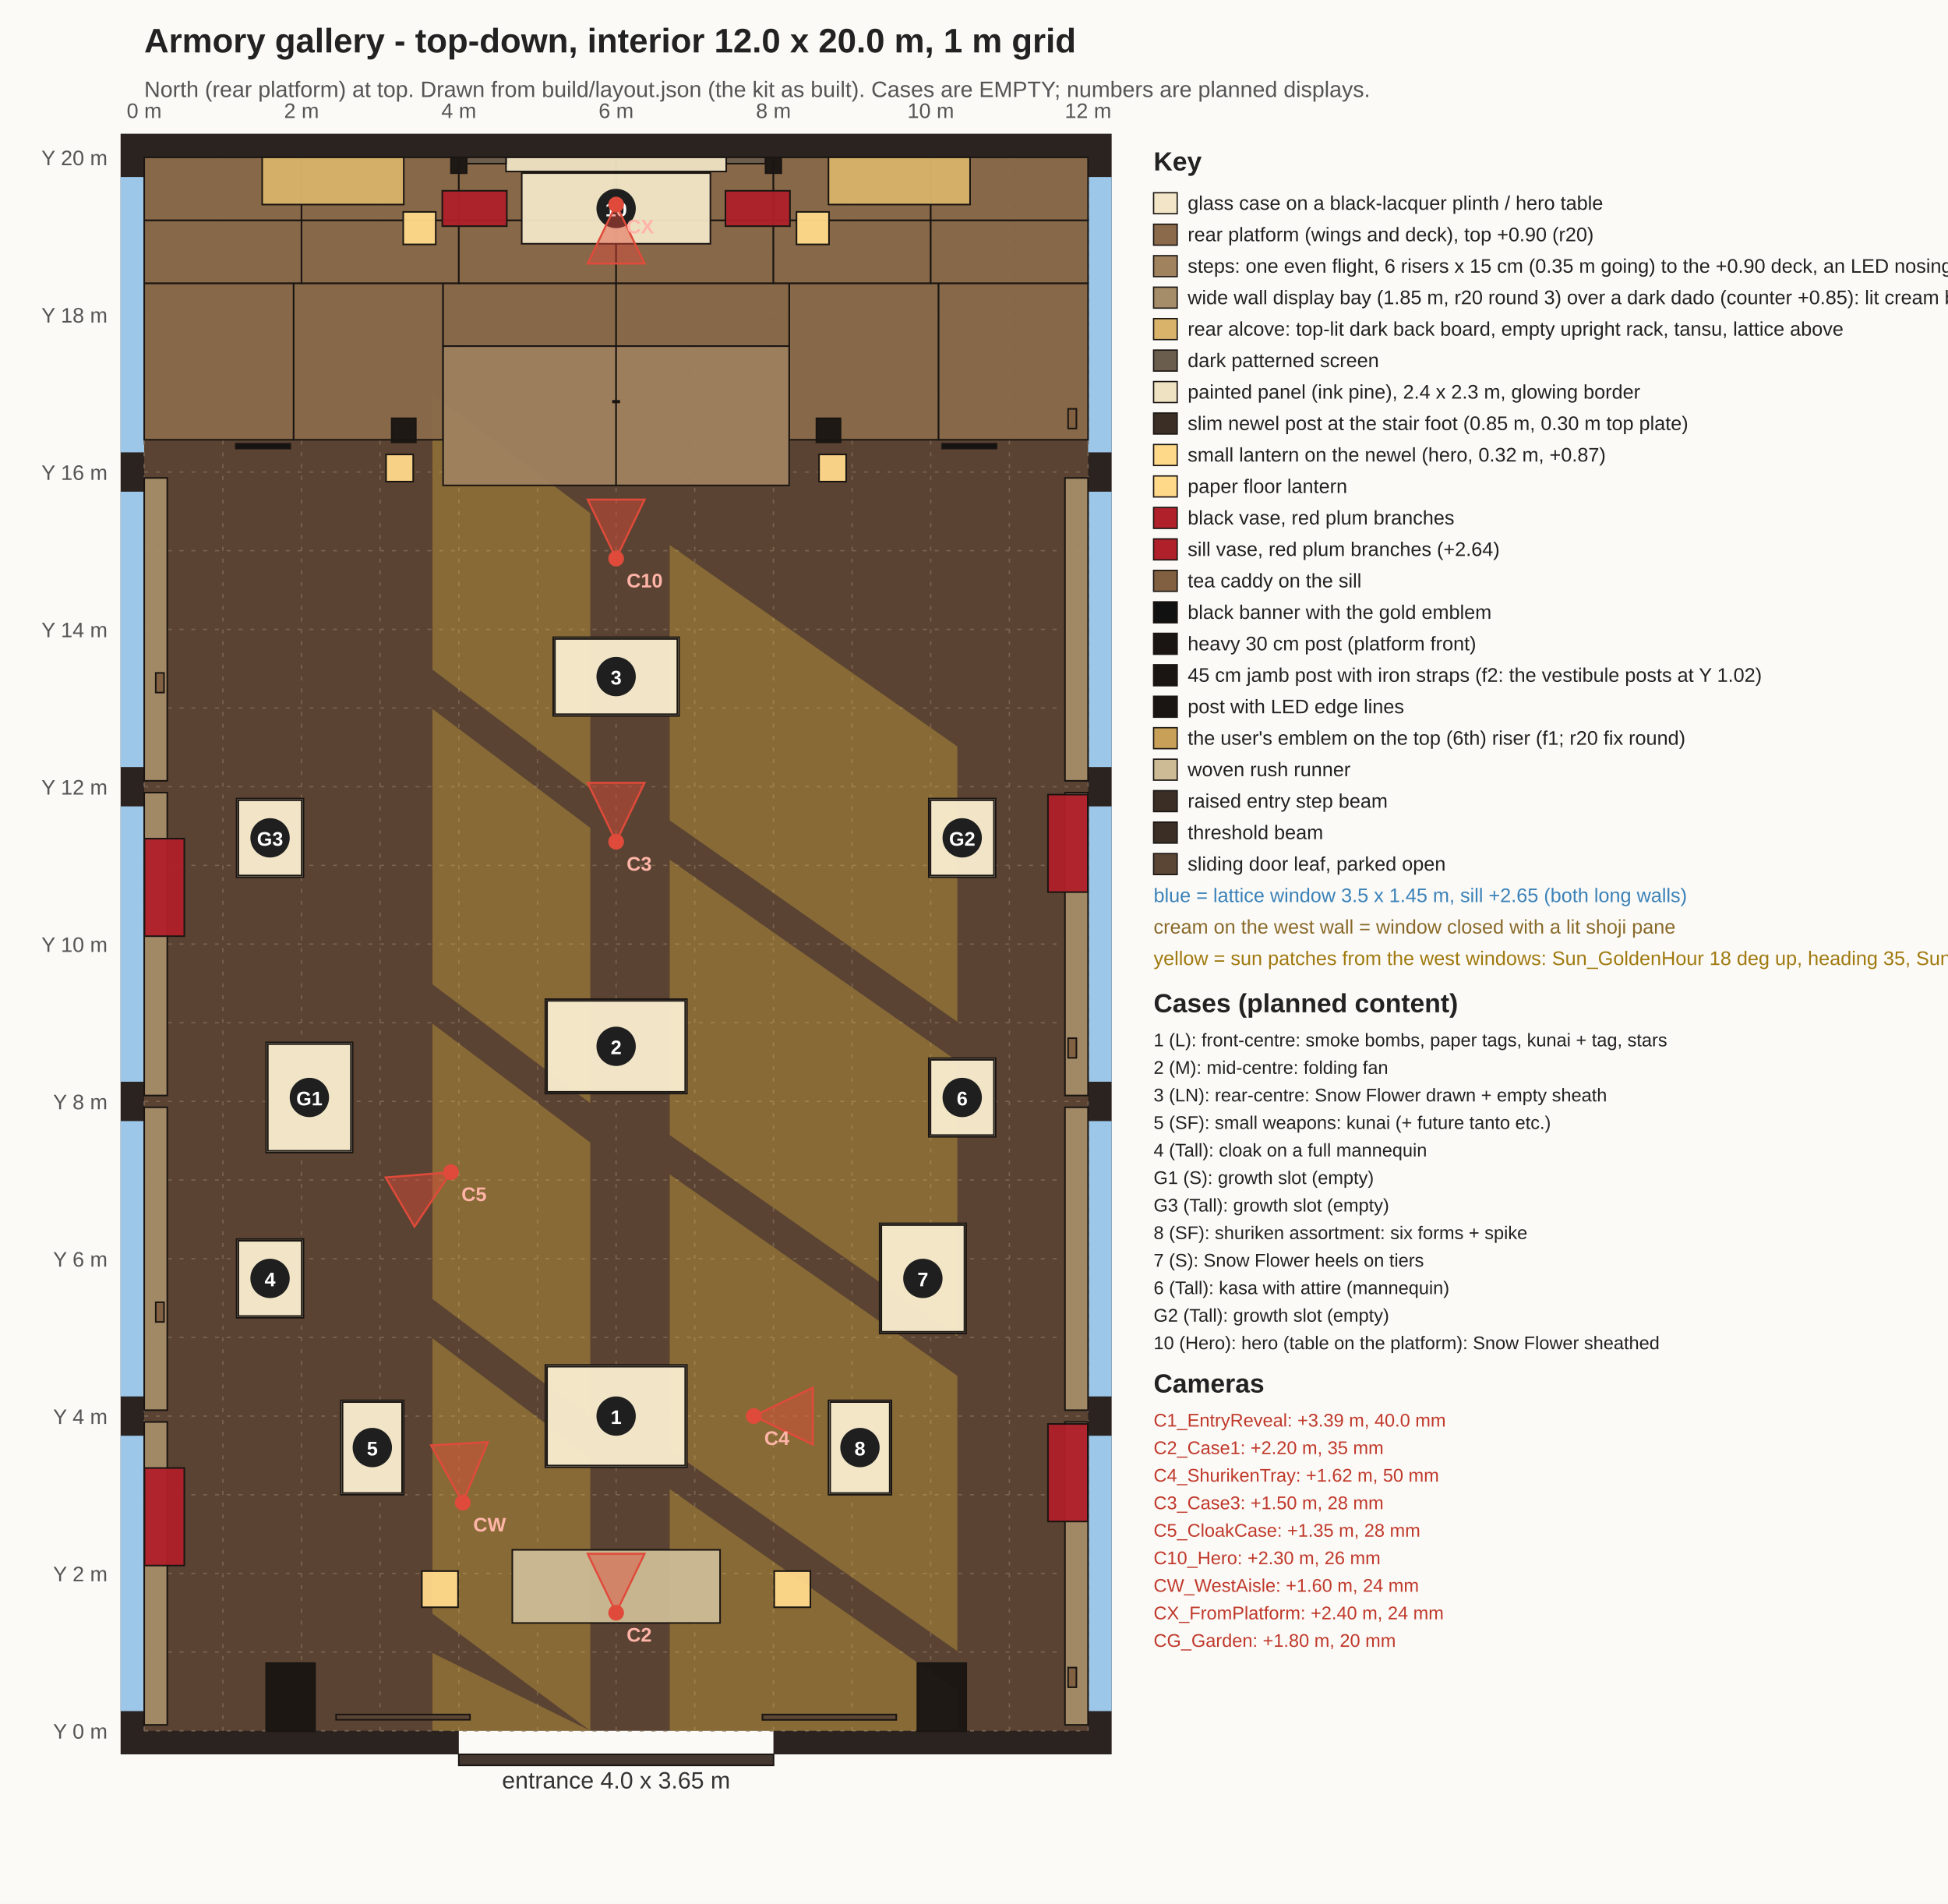
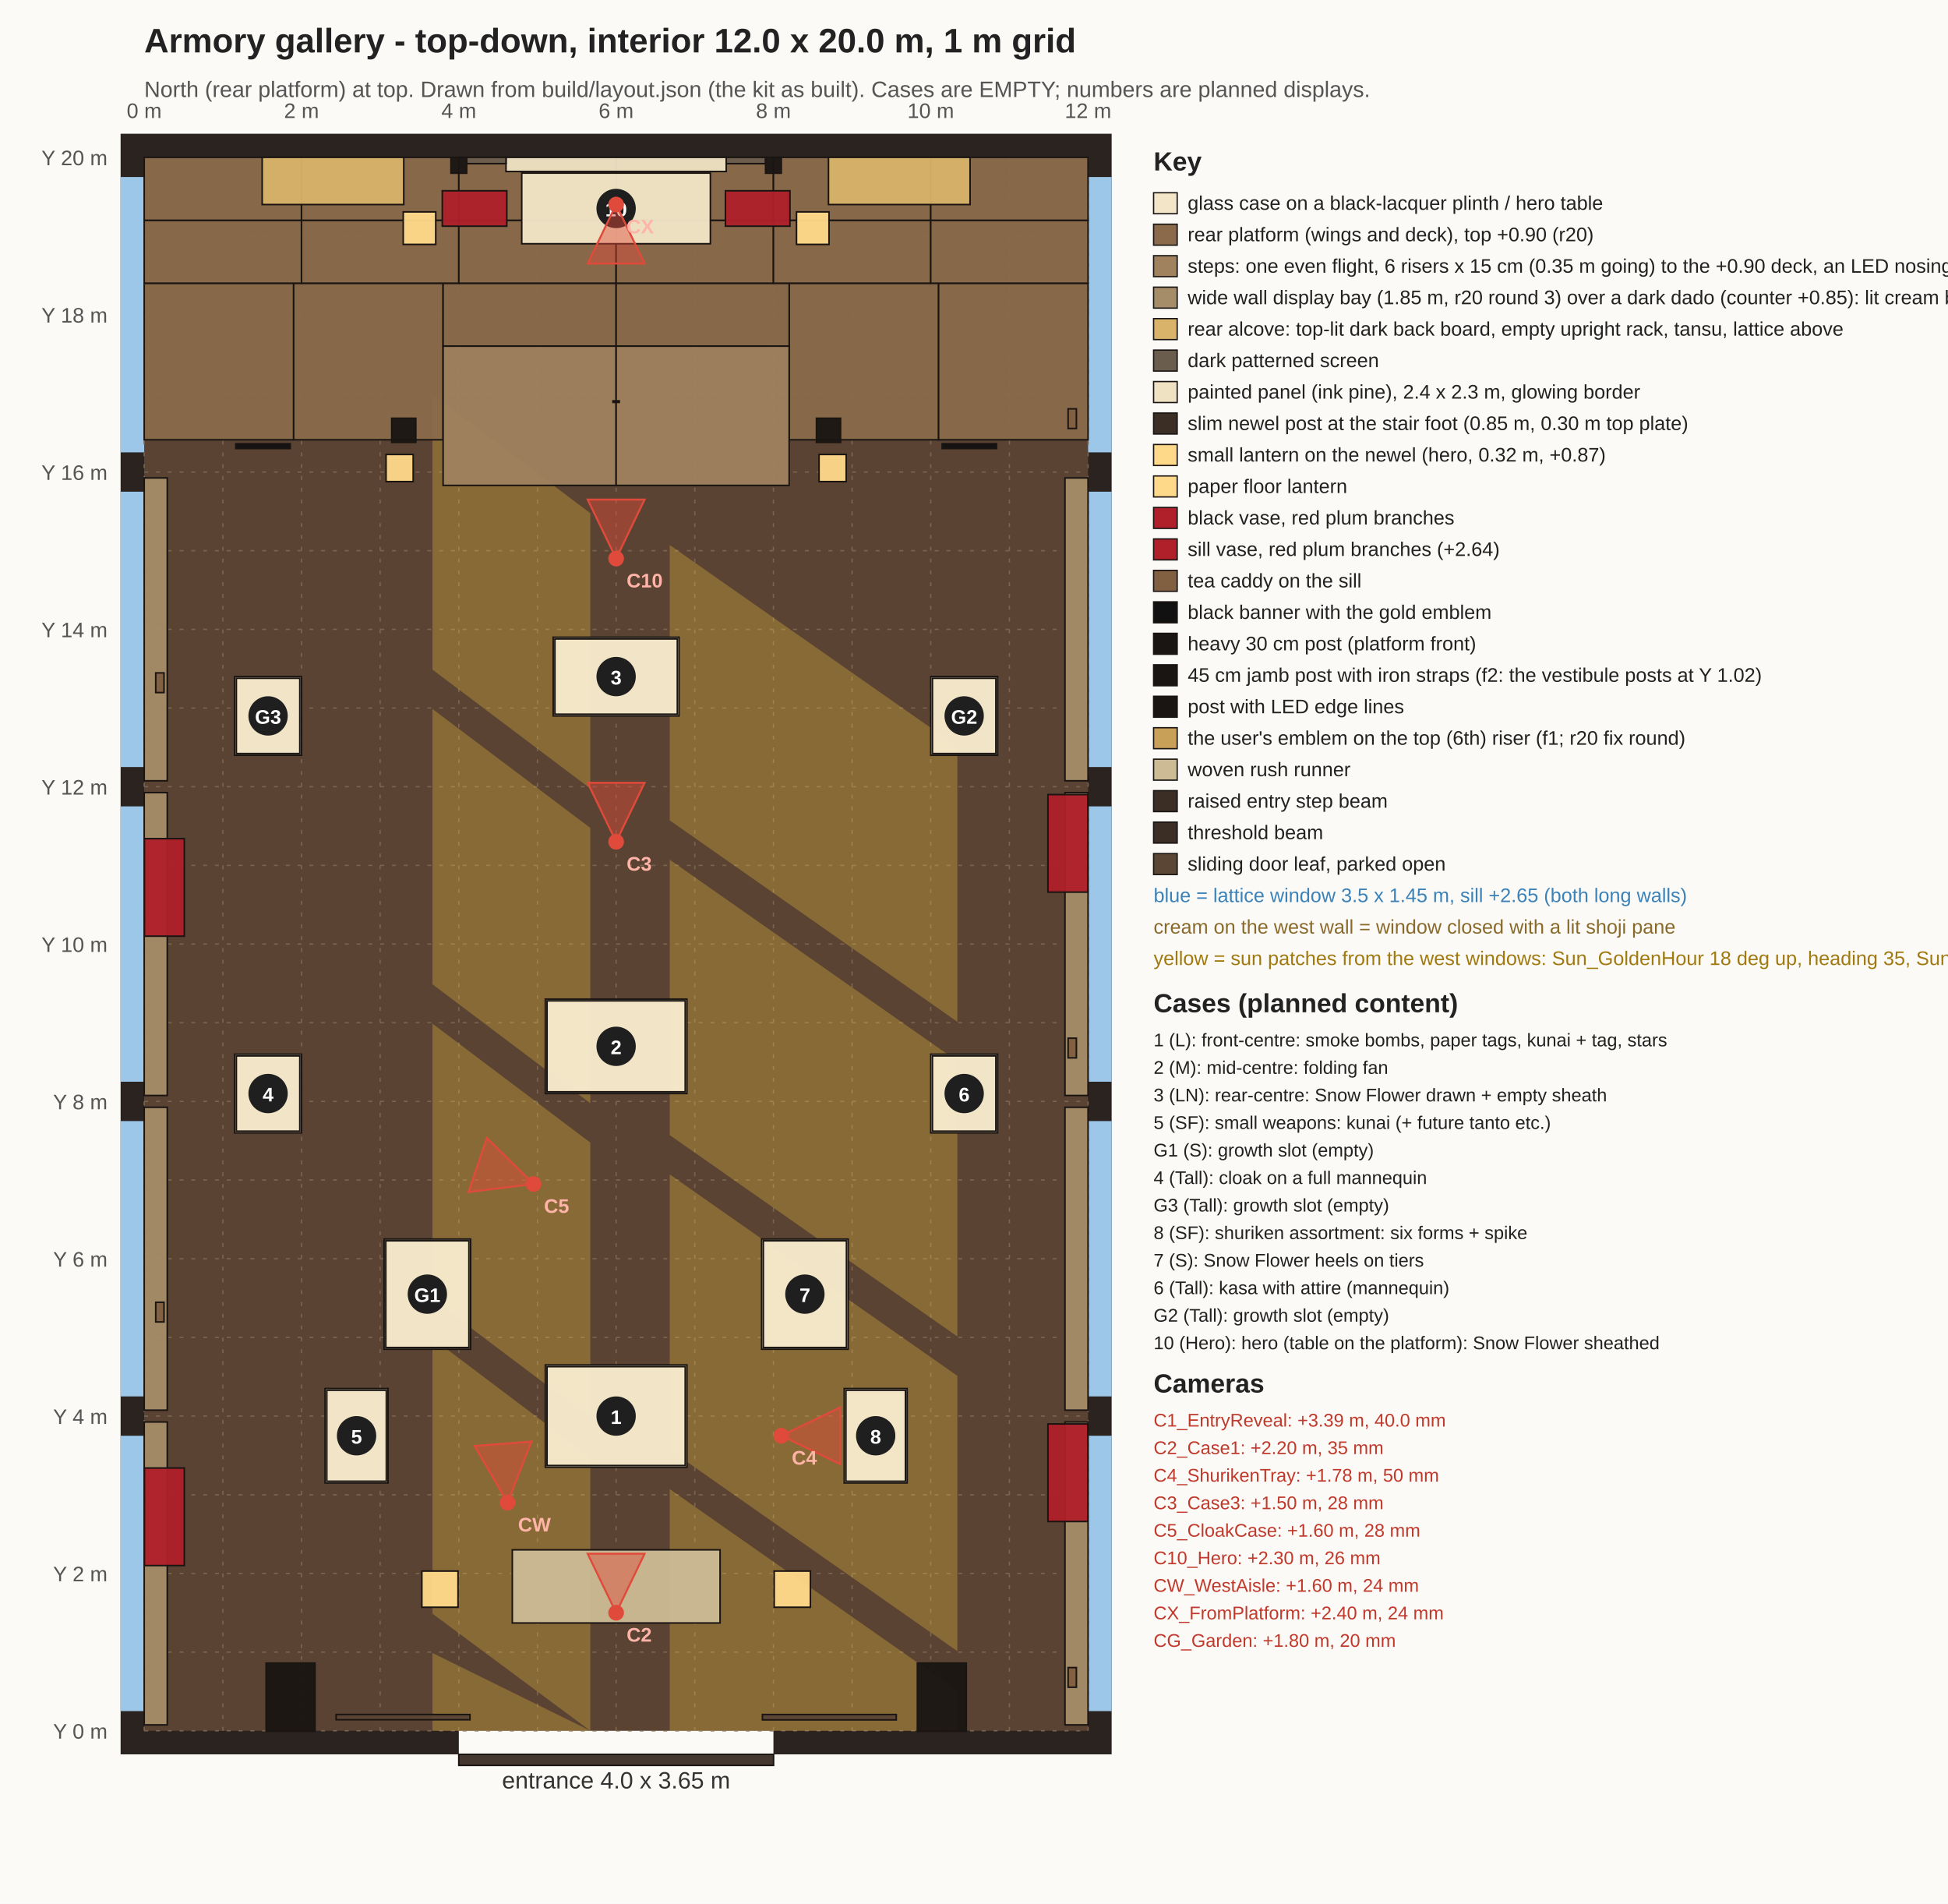
<svg xmlns="http://www.w3.org/2000/svg" viewBox="0 0 1486 1452" width="1486" height="1452" font-family="Segoe UI, Arial, sans-serif">
  <rect x="0" y="0" width="1486" height="1452" fill="#fbfaf7" />
  <rect x="92.0" y="102" width="756.0" height="1236.0" fill="#2b2320" />
  <rect x="110" y="120.0" width="720.0" height="1200.0" fill="#5a4332" />
  <rect x="350.0" y="1320.0" width="240.0" height="18.0" fill="#fbfaf7" />
  <text x="470.0" y="1364.0" font-size="18" text-anchor="middle" fill="#333">entrance 4.0 x 3.65 m</text>
  <rect x="92.0" y="1095.0" width="18.0" height="210.0" fill="#9cc7e8" />
  <rect x="830.0" y="1095.0" width="18.0" height="210.0" fill="#9cc7e8" />
  <rect x="92.0" y="855.0" width="18.0" height="210.0" fill="#9cc7e8" />
  <rect x="830.0" y="855.0" width="18.0" height="210.0" fill="#9cc7e8" />
  <rect x="92.0" y="615.0" width="18.0" height="210.0" fill="#9cc7e8" />
  <rect x="830.0" y="615.0" width="18.0" height="210.0" fill="#9cc7e8" />
  <rect x="92.0" y="375.0" width="18.0" height="210.0" fill="#9cc7e8" />
  <rect x="830.0" y="375.0" width="18.0" height="210.0" fill="#9cc7e8" />
  <rect x="92.0" y="135.0" width="18.0" height="210.0" fill="#9cc7e8" />
  <rect x="830.0" y="135.0" width="18.0" height="210.0" fill="#9cc7e8" />
  <line x1="110" y1="1320.0" x2="110" y2="120.0" stroke="#7a6450" stroke-width="1" stroke-dasharray="3 6" />
  <line x1="170" y1="1320.0" x2="170" y2="120.0" stroke="#7a6450" stroke-width="1" stroke-dasharray="3 6" />
  <line x1="230" y1="1320.0" x2="230" y2="120.0" stroke="#7a6450" stroke-width="1" stroke-dasharray="3 6" />
  <line x1="290" y1="1320.0" x2="290" y2="120.0" stroke="#7a6450" stroke-width="1" stroke-dasharray="3 6" />
  <line x1="350" y1="1320.0" x2="350" y2="120.0" stroke="#7a6450" stroke-width="1" stroke-dasharray="3 6" />
  <line x1="410" y1="1320.0" x2="410" y2="120.0" stroke="#7a6450" stroke-width="1" stroke-dasharray="3 6" />
  <line x1="470" y1="1320.0" x2="470" y2="120.0" stroke="#7a6450" stroke-width="1" stroke-dasharray="3 6" />
  <line x1="530" y1="1320.0" x2="530" y2="120.0" stroke="#7a6450" stroke-width="1" stroke-dasharray="3 6" />
  <line x1="590" y1="1320.0" x2="590" y2="120.0" stroke="#7a6450" stroke-width="1" stroke-dasharray="3 6" />
  <line x1="650" y1="1320.0" x2="650" y2="120.0" stroke="#7a6450" stroke-width="1" stroke-dasharray="3 6" />
  <line x1="710" y1="1320.0" x2="710" y2="120.0" stroke="#7a6450" stroke-width="1" stroke-dasharray="3 6" />
  <line x1="770" y1="1320.0" x2="770" y2="120.0" stroke="#7a6450" stroke-width="1" stroke-dasharray="3 6" />
  <line x1="830" y1="1320.0" x2="830" y2="120.0" stroke="#7a6450" stroke-width="1" stroke-dasharray="3 6" />
  <line x1="110" y1="1320.0" x2="830.0" y2="1320.0" stroke="#7a6450" stroke-width="1" stroke-dasharray="3 6" />
  <line x1="110" y1="1260.0" x2="830.0" y2="1260.0" stroke="#7a6450" stroke-width="1" stroke-dasharray="3 6" />
  <line x1="110" y1="1200.0" x2="830.0" y2="1200.0" stroke="#7a6450" stroke-width="1" stroke-dasharray="3 6" />
  <line x1="110" y1="1140.0" x2="830.0" y2="1140.0" stroke="#7a6450" stroke-width="1" stroke-dasharray="3 6" />
  <line x1="110" y1="1080.0" x2="830.0" y2="1080.0" stroke="#7a6450" stroke-width="1" stroke-dasharray="3 6" />
  <line x1="110" y1="1020.0" x2="830.0" y2="1020.0" stroke="#7a6450" stroke-width="1" stroke-dasharray="3 6" />
  <line x1="110" y1="960.0" x2="830.0" y2="960.0" stroke="#7a6450" stroke-width="1" stroke-dasharray="3 6" />
  <line x1="110" y1="900.0" x2="830.0" y2="900.0" stroke="#7a6450" stroke-width="1" stroke-dasharray="3 6" />
  <line x1="110" y1="840.0" x2="830.0" y2="840.0" stroke="#7a6450" stroke-width="1" stroke-dasharray="3 6" />
  <line x1="110" y1="780.0" x2="830.0" y2="780.0" stroke="#7a6450" stroke-width="1" stroke-dasharray="3 6" />
  <line x1="110" y1="720.0" x2="830.0" y2="720.0" stroke="#7a6450" stroke-width="1" stroke-dasharray="3 6" />
  <line x1="110" y1="660.0" x2="830.0" y2="660.0" stroke="#7a6450" stroke-width="1" stroke-dasharray="3 6" />
  <line x1="110" y1="600.0" x2="830.0" y2="600.0" stroke="#7a6450" stroke-width="1" stroke-dasharray="3 6" />
  <line x1="110" y1="540.0" x2="830.0" y2="540.0" stroke="#7a6450" stroke-width="1" stroke-dasharray="3 6" />
  <line x1="110" y1="480.0" x2="830.0" y2="480.0" stroke="#7a6450" stroke-width="1" stroke-dasharray="3 6" />
  <line x1="110" y1="420.0" x2="830.0" y2="420.0" stroke="#7a6450" stroke-width="1" stroke-dasharray="3 6" />
  <line x1="110" y1="360.0" x2="830.0" y2="360.0" stroke="#7a6450" stroke-width="1" stroke-dasharray="3 6" />
  <line x1="110" y1="300.0" x2="830.0" y2="300.0" stroke="#7a6450" stroke-width="1" stroke-dasharray="3 6" />
  <line x1="110" y1="240.0" x2="830.0" y2="240.0" stroke="#7a6450" stroke-width="1" stroke-dasharray="3 6" />
  <line x1="110" y1="180.0" x2="830.0" y2="180.0" stroke="#7a6450" stroke-width="1" stroke-dasharray="3 6" />
  <line x1="110" y1="120.0" x2="830.0" y2="120.0" stroke="#7a6450" stroke-width="1" stroke-dasharray="3 6" />
  <polygon points="510.9,1320.0 510.9,1320.0 730.3,1320.0 730.3,1320.0" fill="#f5c542" fill-opacity="0.30" />
  <polygon points="510.9,1320.0 510.9,1135.7 730.3,1289.3 730.3,1320.0" fill="#f5c542" fill-opacity="0.30" />
  <polygon points="510.9,1105.7 510.9,895.7 730.3,1049.3 730.3,1259.3" fill="#f5c542" fill-opacity="0.30" />
  <polygon points="510.9,865.7 510.9,655.7 730.3,809.3 730.3,1019.3" fill="#f5c542" fill-opacity="0.30" />
  <polygon points="510.9,625.7 510.9,415.7 730.3,569.3 730.3,779.3" fill="#f5c542" fill-opacity="0.30" />
  <polygon points="329.9,1320.0 329.9,1260.7 450.3,1320.0 450.3,1320.0" fill="#f5c542" fill-opacity="0.30" />
  <polygon points="329.9,1230.7 329.9,1020.7 450.3,1111.4 450.3,1320.0" fill="#f5c542" fill-opacity="0.30" />
  <polygon points="329.9,990.7 329.9,780.7 450.3,871.4 450.3,1081.4" fill="#f5c542" fill-opacity="0.30" />
  <polygon points="329.9,750.7 329.9,540.7 450.3,631.4 450.3,841.4" fill="#f5c542" fill-opacity="0.30" />
  <polygon points="329.9,510.7 329.9,300.7 450.3,391.4 450.3,601.4" fill="#f5c542" fill-opacity="0.30" />
  <rect x="110.0" y="216.0" width="114.0" height="119.4" fill="#8a6a4a" stroke="#1a1512" stroke-width="1.2" fill-opacity="0.95" />
  <rect x="224.0" y="216.0" width="114.0" height="119.4" fill="#8a6a4a" stroke="#1a1512" stroke-width="1.2" fill-opacity="0.95" />
  <rect x="602.0" y="216.0" width="114.0" height="119.4" fill="#8a6a4a" stroke="#1a1512" stroke-width="1.2" fill-opacity="0.95" />
  <rect x="716.0" y="216.0" width="114.0" height="119.4" fill="#8a6a4a" stroke="#1a1512" stroke-width="1.2" fill-opacity="0.95" />
  <rect x="338.0" y="216.0" width="132.0" height="48.0" fill="#8a6a4a" stroke="#1a1512" stroke-width="1.2" fill-opacity="0.95" />
  <rect x="470.0" y="216.0" width="132.0" height="48.0" fill="#8a6a4a" stroke="#1a1512" stroke-width="1.2" fill-opacity="0.95" />
  <rect x="110.0" y="168.0" width="120.0" height="48.0" fill="#8a6a4a" stroke="#1a1512" stroke-width="1.2" fill-opacity="0.95" />
  <rect x="230.0" y="168.0" width="120.0" height="48.0" fill="#8a6a4a" stroke="#1a1512" stroke-width="1.2" fill-opacity="0.95" />
  <rect x="350.0" y="168.0" width="120.0" height="48.0" fill="#8a6a4a" stroke="#1a1512" stroke-width="1.2" fill-opacity="0.95" />
  <rect x="470.0" y="168.0" width="120.0" height="48.0" fill="#8a6a4a" stroke="#1a1512" stroke-width="1.2" fill-opacity="0.95" />
  <rect x="590.0" y="168.0" width="120.0" height="48.0" fill="#8a6a4a" stroke="#1a1512" stroke-width="1.2" fill-opacity="0.95" />
  <rect x="710.0" y="168.0" width="120.0" height="48.0" fill="#8a6a4a" stroke="#1a1512" stroke-width="1.2" fill-opacity="0.95" />
  <rect x="110.0" y="120.0" width="120.0" height="48.0" fill="#8a6a4a" stroke="#1a1512" stroke-width="1.2" fill-opacity="0.95" />
  <rect x="230.0" y="120.0" width="120.0" height="48.0" fill="#8a6a4a" stroke="#1a1512" stroke-width="1.2" fill-opacity="0.95" />
  <rect x="350.0" y="120.0" width="120.0" height="48.0" fill="#8a6a4a" stroke="#1a1512" stroke-width="1.2" fill-opacity="0.95" />
  <rect x="470.0" y="120.0" width="120.0" height="48.0" fill="#8a6a4a" stroke="#1a1512" stroke-width="1.2" fill-opacity="0.95" />
  <rect x="590.0" y="120.0" width="120.0" height="48.0" fill="#8a6a4a" stroke="#1a1512" stroke-width="1.2" fill-opacity="0.95" />
  <rect x="710.0" y="120.0" width="120.0" height="48.0" fill="#8a6a4a" stroke="#1a1512" stroke-width="1.2" fill-opacity="0.95" />
  <rect x="350.0" y="1338.0" width="240.1" height="8.4" fill="#3a2e25" stroke="#1a1512" stroke-width="1.2" fill-opacity="0.95" />
  <rect x="256.4" y="1307.6" width="102.1" height="4.0" fill="#5b4636" stroke="#1a1512" stroke-width="1.2" fill-opacity="0.95" />
  <rect x="581.6" y="1307.6" width="102.1" height="4.1" fill="#5b4636" stroke="#1a1512" stroke-width="1.2" fill-opacity="0.95" />
  <rect x="110.0" y="1084.5" width="17.6" height="231.0" fill="#a68d69" stroke="#1a1512" stroke-width="1.2" fill-opacity="0.95" />
  <rect x="812.4" y="1084.5" width="17.6" height="231.0" fill="#a68d69" stroke="#1a1512" stroke-width="1.2" fill-opacity="0.95" />
  <rect x="110.0" y="844.5" width="17.6" height="231.0" fill="#a68d69" stroke="#1a1512" stroke-width="1.2" fill-opacity="0.95" />
  <rect x="812.4" y="844.5" width="17.6" height="231.0" fill="#a68d69" stroke="#1a1512" stroke-width="1.2" fill-opacity="0.95" />
  <rect x="110.0" y="604.5" width="17.6" height="231.0" fill="#a68d69" stroke="#1a1512" stroke-width="1.2" fill-opacity="0.95" />
  <rect x="812.4" y="604.5" width="17.6" height="231.0" fill="#a68d69" stroke="#1a1512" stroke-width="1.2" fill-opacity="0.95" />
  <rect x="110.0" y="364.5" width="17.6" height="231.0" fill="#a68d69" stroke="#1a1512" stroke-width="1.2" fill-opacity="0.95" />
  <rect x="812.4" y="364.5" width="17.6" height="231.0" fill="#a68d69" stroke="#1a1512" stroke-width="1.2" fill-opacity="0.95" />
  <rect x="338.0" y="264.0" width="132.0" height="106.2" fill="#a0825f" stroke="#1a1512" stroke-width="1.2" fill-opacity="0.95" />
  <rect x="470.0" y="264.0" width="132.0" height="106.2" fill="#a0825f" stroke="#1a1512" stroke-width="1.2" fill-opacity="0.95" />
  <rect x="386.0" y="120.0" width="168.0" height="10.8" fill="#efe2c2" stroke="#1a1512" stroke-width="1.2" fill-opacity="0.95" />
  <rect x="356.0" y="120.0" width="30.0" height="4.8" fill="#6b5d4d" stroke="#1a1512" stroke-width="1.2" fill-opacity="0.95" />
  <rect x="554.0" y="120.0" width="30.0" height="4.8" fill="#6b5d4d" stroke="#1a1512" stroke-width="1.2" fill-opacity="0.95" />
  <rect x="200.0" y="120.0" width="108.0" height="36.0" fill="#d9b36a" stroke="#1a1512" stroke-width="1.2" fill-opacity="0.95" />
  <rect x="632.0" y="120.0" width="108.0" height="36.0" fill="#d9b36a" stroke="#1a1512" stroke-width="1.2" fill-opacity="0.95" />
  <rect x="344.0" y="120.0" width="12.0" height="12.1" fill="#1a1512" stroke="#1a1512" stroke-width="1.2" fill-opacity="0.95" />
  <rect x="584.0" y="120.0" width="12.0" height="12.1" fill="#1a1512" stroke="#1a1512" stroke-width="1.2" fill-opacity="0.95" />
  <rect x="298.8" y="319.0" width="18.4" height="18.4" fill="#1a1512" stroke="#1a1512" stroke-width="1.2" fill-opacity="0.95" />
  <rect x="622.8" y="319.0" width="18.4" height="18.4" fill="#1a1512" stroke="#1a1512" stroke-width="1.2" fill-opacity="0.95" />
  <rect x="179.9" y="338.4" width="41.5" height="3.7" fill="#111111" stroke="#1a1512" stroke-width="1.2" fill-opacity="0.95" />
  <rect x="718.7" y="338.4" width="41.5" height="3.7" fill="#111111" stroke="#1a1512" stroke-width="1.2" fill-opacity="0.95" />
  <rect x="337.4" y="145.5" width="49.2" height="27.0" fill="#b0202a" stroke="#1a1512" stroke-width="1.2" fill-opacity="0.95" />
  <rect x="553.4" y="145.5" width="49.2" height="27.0" fill="#b0202a" stroke="#1a1512" stroke-width="1.2" fill-opacity="0.95" />
  <rect x="467.6" y="305.7" width="4.8" height="1.2" fill="#c9a057" stroke="#1a1512" stroke-width="1.2" fill-opacity="0.95" />
  <rect x="110.2" y="1119.6" width="30.4" height="74.4" fill="#b0202a" stroke="#1a1512" stroke-width="1.2" fill-opacity="0.95" />
  <rect x="799.4" y="1086.0" width="30.4" height="74.4" fill="#b0202a" stroke="#1a1512" stroke-width="1.2" fill-opacity="0.95" />
  <rect x="110.2" y="639.6" width="30.4" height="74.4" fill="#b0202a" stroke="#1a1512" stroke-width="1.2" fill-opacity="0.95" />
  <rect x="799.4" y="606.0" width="30.4" height="74.4" fill="#b0202a" stroke="#1a1512" stroke-width="1.2" fill-opacity="0.95" />
  <rect x="118.8" y="993.2" width="6.3" height="15.0" fill="#806040" stroke="#1a1512" stroke-width="1.2" fill-opacity="0.95" />
  <rect x="814.8" y="791.8" width="6.3" height="15.0" fill="#806040" stroke="#1a1512" stroke-width="1.2" fill-opacity="0.95" />
  <rect x="118.8" y="513.2" width="6.3" height="15.0" fill="#806040" stroke="#1a1512" stroke-width="1.2" fill-opacity="0.95" />
  <rect x="814.8" y="1271.8" width="6.3" height="15.0" fill="#806040" stroke="#1a1512" stroke-width="1.2" fill-opacity="0.95" />
  <rect x="814.8" y="311.8" width="6.3" height="15.0" fill="#806040" stroke="#1a1512" stroke-width="1.2" fill-opacity="0.95" />
  <rect x="390.8" y="1182.0" width="158.5" height="55.8" fill="#cdbb95" stroke="#1a1512" stroke-width="1.2" fill-opacity="0.95" />
  <rect x="203.0" y="1268.4" width="37.3" height="52.0" fill="#1a1512" stroke="#1a1512" stroke-width="1.2" fill-opacity="0.95" />
  <rect x="699.8" y="1268.4" width="37.3" height="52.0" fill="#1a1512" stroke="#1a1512" stroke-width="1.2" fill-opacity="0.95" />
  <rect x="416.0" y="1041.0" width="108.0" height="78.0" fill="#f3e6c8" stroke="#1a1512" stroke-width="1.2" fill-opacity="0.95" />
  <rect x="417.3" y="1042.3" width="105.4" height="75.4" fill="#f3e6c8" stroke="#1a1512" stroke-width="1.2" fill-opacity="0.95" />
  <rect x="416.0" y="762.0" width="108.0" height="72.0" fill="#f3e6c8" stroke="#1a1512" stroke-width="1.2" fill-opacity="0.95" />
  <rect x="417.3" y="763.3" width="105.4" height="69.4" fill="#f3e6c8" stroke="#1a1512" stroke-width="1.2" fill-opacity="0.95" />
  <rect x="422.0" y="486.0" width="96.0" height="60.0" fill="#f3e6c8" stroke="#1a1512" stroke-width="1.2" fill-opacity="0.95" />
  <rect x="423.3" y="487.3" width="93.4" height="57.4" fill="#f3e6c8" stroke="#1a1512" stroke-width="1.2" fill-opacity="0.95" />
-   <rect x="260.0" y="1068.0" width="48.0" height="72.0" fill="#f3e6c8" stroke="#1a1512" stroke-width="1.2" fill-opacity="0.95" />
-   <rect x="261.3" y="1069.3" width="45.4" height="69.4" fill="#f3e6c8" stroke="#1a1512" stroke-width="1.2" fill-opacity="0.95" />
-   <rect x="180.5" y="945.0" width="51.0" height="60.0" fill="#f3e6c8" stroke="#1a1512" stroke-width="1.2" fill-opacity="0.95" />
-   <rect x="181.8" y="946.3" width="48.4" height="57.4" fill="#f3e6c8" stroke="#1a1512" stroke-width="1.2" fill-opacity="0.95" />
-   <rect x="203.0" y="795.0" width="66.0" height="84.0" fill="#f3e6c8" stroke="#1a1512" stroke-width="1.2" fill-opacity="0.95" />
-   <rect x="204.3" y="796.3" width="63.4" height="81.4" fill="#f3e6c8" stroke="#1a1512" stroke-width="1.2" fill-opacity="0.95" />
-   <rect x="180.5" y="609.0" width="51.0" height="60.0" fill="#f3e6c8" stroke="#1a1512" stroke-width="1.2" fill-opacity="0.95" />
-   <rect x="181.8" y="610.3" width="48.4" height="57.4" fill="#f3e6c8" stroke="#1a1512" stroke-width="1.2" fill-opacity="0.95" />
-   <rect x="632.0" y="1068.0" width="48.0" height="72.0" fill="#f3e6c8" stroke="#1a1512" stroke-width="1.2" fill-opacity="0.95" />
-   <rect x="633.3" y="1069.3" width="45.4" height="69.4" fill="#f3e6c8" stroke="#1a1512" stroke-width="1.2" fill-opacity="0.95" />
-   <rect x="671.0" y="933.0" width="66.0" height="84.0" fill="#f3e6c8" stroke="#1a1512" stroke-width="1.2" fill-opacity="0.95" />
-   <rect x="672.3" y="934.3" width="63.4" height="81.4" fill="#f3e6c8" stroke="#1a1512" stroke-width="1.2" fill-opacity="0.95" />
-   <rect x="708.5" y="807.0" width="51.0" height="60.0" fill="#f3e6c8" stroke="#1a1512" stroke-width="1.2" fill-opacity="0.95" />
-   <rect x="709.8" y="808.3" width="48.4" height="57.4" fill="#f3e6c8" stroke="#1a1512" stroke-width="1.2" fill-opacity="0.95" />
-   <rect x="708.5" y="609.0" width="51.0" height="60.0" fill="#f3e6c8" stroke="#1a1512" stroke-width="1.2" fill-opacity="0.95" />
-   <rect x="709.8" y="610.3" width="48.4" height="57.4" fill="#f3e6c8" stroke="#1a1512" stroke-width="1.2" fill-opacity="0.95" />
+   <rect x="248.0" y="1059.0" width="48.0" height="72.0" fill="#f3e6c8" stroke="#1a1512" stroke-width="1.2" fill-opacity="0.95" />
+   <rect x="249.3" y="1060.3" width="45.4" height="69.4" fill="#f3e6c8" stroke="#1a1512" stroke-width="1.2" fill-opacity="0.95" />
+   <rect x="293.0" y="945.0" width="66.0" height="84.0" fill="#f3e6c8" stroke="#1a1512" stroke-width="1.2" fill-opacity="0.95" />
+   <rect x="294.3" y="946.3" width="63.4" height="81.4" fill="#f3e6c8" stroke="#1a1512" stroke-width="1.2" fill-opacity="0.95" />
+   <rect x="179.0" y="804.0" width="51.0" height="60.0" fill="#f3e6c8" stroke="#1a1512" stroke-width="1.2" fill-opacity="0.95" />
+   <rect x="180.3" y="805.3" width="48.4" height="57.4" fill="#f3e6c8" stroke="#1a1512" stroke-width="1.2" fill-opacity="0.95" />
+   <rect x="179.0" y="516.0" width="51.0" height="60.0" fill="#f3e6c8" stroke="#1a1512" stroke-width="1.2" fill-opacity="0.95" />
+   <rect x="180.3" y="517.3" width="48.4" height="57.4" fill="#f3e6c8" stroke="#1a1512" stroke-width="1.2" fill-opacity="0.95" />
+   <rect x="644.0" y="1059.0" width="48.0" height="72.0" fill="#f3e6c8" stroke="#1a1512" stroke-width="1.2" fill-opacity="0.95" />
+   <rect x="645.3" y="1060.3" width="45.4" height="69.4" fill="#f3e6c8" stroke="#1a1512" stroke-width="1.2" fill-opacity="0.95" />
+   <rect x="581.0" y="945.0" width="66.0" height="84.0" fill="#f3e6c8" stroke="#1a1512" stroke-width="1.2" fill-opacity="0.95" />
+   <rect x="582.3" y="946.3" width="63.4" height="81.4" fill="#f3e6c8" stroke="#1a1512" stroke-width="1.2" fill-opacity="0.95" />
+   <rect x="710.0" y="804.0" width="51.0" height="60.0" fill="#f3e6c8" stroke="#1a1512" stroke-width="1.2" fill-opacity="0.95" />
+   <rect x="711.3" y="805.3" width="48.4" height="57.4" fill="#f3e6c8" stroke="#1a1512" stroke-width="1.2" fill-opacity="0.95" />
+   <rect x="710.0" y="516.0" width="51.0" height="60.0" fill="#f3e6c8" stroke="#1a1512" stroke-width="1.2" fill-opacity="0.95" />
+   <rect x="711.3" y="517.3" width="48.4" height="57.4" fill="#f3e6c8" stroke="#1a1512" stroke-width="1.2" fill-opacity="0.95" />
  <rect x="398.0" y="132.0" width="143.9" height="53.9" fill="#f3e6c8" stroke="#1a1512" stroke-width="1.2" fill-opacity="0.95" />
  <rect x="321.8" y="1198.2" width="27.6" height="27.6" fill="#ffd98a" stroke="#1a1512" stroke-width="1.2" fill-opacity="0.95" />
  <rect x="590.6" y="1198.2" width="27.6" height="27.6" fill="#ffd98a" stroke="#1a1512" stroke-width="1.2" fill-opacity="0.95" />
  <rect x="307.6" y="161.6" width="24.8" height="24.8" fill="#ffd98a" stroke="#1a1512" stroke-width="1.2" fill-opacity="0.95" />
  <rect x="607.6" y="161.6" width="24.8" height="24.8" fill="#ffd98a" stroke="#1a1512" stroke-width="1.2" fill-opacity="0.95" />
  <rect x="294.5" y="346.6" width="20.7" height="20.7" fill="#ffd98a" stroke="#1a1512" stroke-width="1.2" fill-opacity="0.95" />
  <rect x="624.8" y="346.6" width="20.7" height="20.7" fill="#ffd98a" stroke="#1a1512" stroke-width="1.2" fill-opacity="0.95" />
  <circle cx="470.0" cy="1080.0" r="15" fill="#1f1f1f" />
  <text x="470.0" y="1086.0" font-size="15" text-anchor="middle" fill="#ffffff" font-weight="bold">1</text>
  <circle cx="470.0" cy="798.0" r="15" fill="#1f1f1f" />
  <text x="470.0" y="804.0" font-size="15" text-anchor="middle" fill="#ffffff" font-weight="bold">2</text>
  <circle cx="470.0" cy="516.0" r="15" fill="#1f1f1f" />
  <text x="470.0" y="522.0" font-size="15" text-anchor="middle" fill="#ffffff" font-weight="bold">3</text>
-   <circle cx="284.0" cy="1104.0" r="15" fill="#1f1f1f" />
-   <text x="284.0" y="1110.0" font-size="15" text-anchor="middle" fill="#ffffff" font-weight="bold">5</text>
-   <circle cx="206.0" cy="975.0" r="15" fill="#1f1f1f" />
-   <text x="206.0" y="981.0" font-size="15" text-anchor="middle" fill="#ffffff" font-weight="bold">4</text>
-   <circle cx="236.0" cy="837.0" r="15" fill="#1f1f1f" />
-   <text x="236.0" y="843.0" font-size="15" text-anchor="middle" fill="#ffffff" font-weight="bold">G1</text>
-   <circle cx="206.0" cy="639.0" r="15" fill="#1f1f1f" />
-   <text x="206.0" y="645.0" font-size="15" text-anchor="middle" fill="#ffffff" font-weight="bold">G3</text>
-   <circle cx="656.0" cy="1104.0" r="15" fill="#1f1f1f" />
-   <text x="656.0" y="1110.0" font-size="15" text-anchor="middle" fill="#ffffff" font-weight="bold">8</text>
-   <circle cx="704.0" cy="975.0" r="15" fill="#1f1f1f" />
-   <text x="704.0" y="981.0" font-size="15" text-anchor="middle" fill="#ffffff" font-weight="bold">7</text>
-   <circle cx="734.0" cy="837.0" r="15" fill="#1f1f1f" />
-   <text x="734.0" y="843.0" font-size="15" text-anchor="middle" fill="#ffffff" font-weight="bold">6</text>
-   <circle cx="734.0" cy="639.0" r="15" fill="#1f1f1f" />
-   <text x="734.0" y="645.0" font-size="15" text-anchor="middle" fill="#ffffff" font-weight="bold">G2</text>
+   <circle cx="272.0" cy="1095.0" r="15" fill="#1f1f1f" />
+   <text x="272.0" y="1101.0" font-size="15" text-anchor="middle" fill="#ffffff" font-weight="bold">5</text>
+   <circle cx="326.0" cy="987.0" r="15" fill="#1f1f1f" />
+   <text x="326.0" y="993.0" font-size="15" text-anchor="middle" fill="#ffffff" font-weight="bold">G1</text>
+   <circle cx="204.5" cy="834.0" r="15" fill="#1f1f1f" />
+   <text x="204.5" y="840.0" font-size="15" text-anchor="middle" fill="#ffffff" font-weight="bold">4</text>
+   <circle cx="204.5" cy="546.0" r="15" fill="#1f1f1f" />
+   <text x="204.5" y="552.0" font-size="15" text-anchor="middle" fill="#ffffff" font-weight="bold">G3</text>
+   <circle cx="668.0" cy="1095.0" r="15" fill="#1f1f1f" />
+   <text x="668.0" y="1101.0" font-size="15" text-anchor="middle" fill="#ffffff" font-weight="bold">8</text>
+   <circle cx="614.0" cy="987.0" r="15" fill="#1f1f1f" />
+   <text x="614.0" y="993.0" font-size="15" text-anchor="middle" fill="#ffffff" font-weight="bold">7</text>
+   <circle cx="735.5" cy="834.0" r="15" fill="#1f1f1f" />
+   <text x="735.5" y="840.0" font-size="15" text-anchor="middle" fill="#ffffff" font-weight="bold">6</text>
+   <circle cx="735.5" cy="546.0" r="15" fill="#1f1f1f" />
+   <text x="735.5" y="552.0" font-size="15" text-anchor="middle" fill="#ffffff" font-weight="bold">G2</text>
  <circle cx="470.0" cy="159" r="15" fill="#1f1f1f" />
  <text x="470.0" y="165" font-size="15" text-anchor="middle" fill="#ffffff" font-weight="bold">10</text>
  <polygon points="470.0,1230.0 448.3,1185.0 491.7,1185.0" fill="#e04a3a" fill-opacity="0.45" stroke="#e04a3a" stroke-width="1.5" />
  <circle cx="470.0" cy="1230.0" r="6" fill="#e04a3a" />
  <text x="478.0" y="1252.0" font-size="15" fill="#ffb4a8" font-weight="bold">C2</text>
-   <polygon points="575.0,1080.0 620.0,1058.3 620.0,1101.7" fill="#e04a3a" fill-opacity="0.45" stroke="#e04a3a" stroke-width="1.5" />
-   <circle cx="575.0" cy="1080.0" r="6" fill="#e04a3a" />
-   <text x="583.0" y="1102.0" font-size="15" fill="#ffb4a8" font-weight="bold">C4</text>
+   <polygon points="596.0,1095.0 641.0,1073.3 641.0,1116.7" fill="#e04a3a" fill-opacity="0.45" stroke="#e04a3a" stroke-width="1.5" />
+   <circle cx="596.0" cy="1095.0" r="6" fill="#e04a3a" />
+   <text x="604.0" y="1117.0" font-size="15" fill="#ffb4a8" font-weight="bold">C4</text>
  <polygon points="470.0,642.0 448.3,597.0 491.7,597.0" fill="#e04a3a" fill-opacity="0.45" stroke="#e04a3a" stroke-width="1.5" />
  <circle cx="470.0" cy="642.0" r="6" fill="#e04a3a" />
  <text x="478.0" y="664.0" font-size="15" fill="#ffb4a8" font-weight="bold">C3</text>
-   <polygon points="344.0,894.0 316.2,935.5 294.2,898.0" fill="#e04a3a" fill-opacity="0.45" stroke="#e04a3a" stroke-width="1.5" />
-   <circle cx="344.0" cy="894.0" r="6" fill="#e04a3a" />
-   <text x="352.0" y="916.0" font-size="15" fill="#ffb4a8" font-weight="bold">C5</text>
+   <polygon points="407.0,903.0 357.4,909.1 371.4,867.9" fill="#e04a3a" fill-opacity="0.45" stroke="#e04a3a" stroke-width="1.5" />
+   <circle cx="407.0" cy="903.0" r="6" fill="#e04a3a" />
+   <text x="415.0" y="925.0" font-size="15" fill="#ffb4a8" font-weight="bold">C5</text>
  <polygon points="470.0,426.0 448.3,381.0 491.7,381.0" fill="#e04a3a" fill-opacity="0.45" stroke="#e04a3a" stroke-width="1.5" />
  <circle cx="470.0" cy="426.0" r="6" fill="#e04a3a" />
  <text x="478.0" y="448.0" font-size="15" fill="#ffb4a8" font-weight="bold">C10</text>
-   <polygon points="353.0,1146.0 328.8,1102.3 372.2,1099.8" fill="#e04a3a" fill-opacity="0.45" stroke="#e04a3a" stroke-width="1.5" />
-   <circle cx="353.0" cy="1146.0" r="6" fill="#e04a3a" />
-   <text x="361.0" y="1168.0" font-size="15" fill="#ffb4a8" font-weight="bold">CW</text>
+   <polygon points="387.2,1146.0 362.1,1102.8 405.4,1099.4" fill="#e04a3a" fill-opacity="0.45" stroke="#e04a3a" stroke-width="1.5" />
+   <circle cx="387.2" cy="1146.0" r="6" fill="#e04a3a" />
+   <text x="395.2" y="1168.0" font-size="15" fill="#ffb4a8" font-weight="bold">CW</text>
  <polygon points="470.0,156.0 491.7,201.0 448.3,201.0" fill="#e04a3a" fill-opacity="0.45" stroke="#e04a3a" stroke-width="1.5" />
  <circle cx="470.0" cy="156.0" r="6" fill="#e04a3a" />
  <text x="478.0" y="178.0" font-size="15" fill="#ffb4a8" font-weight="bold">CX</text>
  <text x="110" y="90" font-size="16" text-anchor="middle" fill="#555">0 m</text>
  <text x="230" y="90" font-size="16" text-anchor="middle" fill="#555">2 m</text>
  <text x="350" y="90" font-size="16" text-anchor="middle" fill="#555">4 m</text>
  <text x="470" y="90" font-size="16" text-anchor="middle" fill="#555">6 m</text>
  <text x="590" y="90" font-size="16" text-anchor="middle" fill="#555">8 m</text>
  <text x="710" y="90" font-size="16" text-anchor="middle" fill="#555">10 m</text>
  <text x="830" y="90" font-size="16" text-anchor="middle" fill="#555">12 m</text>
  <text x="82.0" y="1326.0" font-size="16" text-anchor="end" fill="#555">Y 0 m</text>
  <text x="82.0" y="1206.0" font-size="16" text-anchor="end" fill="#555">Y 2 m</text>
  <text x="82.0" y="1086.0" font-size="16" text-anchor="end" fill="#555">Y 4 m</text>
  <text x="82.0" y="966.0" font-size="16" text-anchor="end" fill="#555">Y 6 m</text>
  <text x="82.0" y="846.0" font-size="16" text-anchor="end" fill="#555">Y 8 m</text>
  <text x="82.0" y="726.0" font-size="16" text-anchor="end" fill="#555">Y 10 m</text>
  <text x="82.0" y="606.0" font-size="16" text-anchor="end" fill="#555">Y 12 m</text>
  <text x="82.0" y="486.0" font-size="16" text-anchor="end" fill="#555">Y 14 m</text>
  <text x="82.0" y="366.0" font-size="16" text-anchor="end" fill="#555">Y 16 m</text>
  <text x="82.0" y="246.0" font-size="16" text-anchor="end" fill="#555">Y 18 m</text>
  <text x="82.0" y="126.0" font-size="16" text-anchor="end" fill="#555">Y 20 m</text>
  <text x="110" y="40" font-size="26" fill="#222" font-weight="bold">Armory gallery - top-down, interior 12.0 x 20.0 m, 1 m grid</text>
  <text x="110" y="74" font-size="17" fill="#555">North (rear platform) at top. Drawn from build/layout.json (the kit as built). Cases are EMPTY; numbers are planned displays.</text>
  <text x="880.0" y="130.0" font-size="20" font-weight="bold" fill="#222">Key</text>
  <rect x="880.0" y="147.0" width="18" height="16" fill="#f3e6c8" stroke="#1a1512" />
  <text x="906.0" y="160.0" font-size="15" fill="#222">glass case on a black-lacquer plinth / hero table</text>
  <rect x="880.0" y="171.0" width="18" height="16" fill="#8a6a4a" stroke="#1a1512" />
  <text x="906.0" y="184.0" font-size="15" fill="#222">rear platform (wings and deck), top +0.90 (r20)</text>
  <rect x="880.0" y="195.0" width="18" height="16" fill="#a0825f" stroke="#1a1512" />
  <text x="906.0" y="208.0" font-size="15" fill="#222">steps: one even flight, 6 risers x 15 cm (0.35 m going) to the +0.90 deck, an LED nosing on every riser (r20 fix round)</text>
  <rect x="880.0" y="219.0" width="18" height="16" fill="#a68d69" stroke="#1a1512" />
  <text x="906.0" y="232.0" font-size="15" fill="#222">wide wall display bay (1.85 m, r20 round 3) over a dark dado (counter +0.85): lit cream back, two downlights at the head, empty</text>
  <rect x="880.0" y="243.0" width="18" height="16" fill="#d9b36a" stroke="#1a1512" />
  <text x="906.0" y="256.0" font-size="15" fill="#222">rear alcove: top-lit dark back board, empty upright rack, tansu, lattice above</text>
  <rect x="880.0" y="267.0" width="18" height="16" fill="#6b5d4d" stroke="#1a1512" />
  <text x="906.0" y="280.0" font-size="15" fill="#222">dark patterned screen</text>
  <rect x="880.0" y="291.0" width="18" height="16" fill="#efe2c2" stroke="#1a1512" />
  <text x="906.0" y="304.0" font-size="15" fill="#222">painted panel (ink pine), 2.4 x 2.3 m, glowing border</text>
  <rect x="880.0" y="315.0" width="18" height="16" fill="#3a2e25" stroke="#1a1512" />
  <text x="906.0" y="328.0" font-size="15" fill="#222">slim newel post at the stair foot (0.85 m, 0.30 m top plate)</text>
  <rect x="880.0" y="339.0" width="18" height="16" fill="#ffd98a" stroke="#1a1512" />
  <text x="906.0" y="352.0" font-size="15" fill="#222">small lantern on the newel (hero, 0.32 m, +0.87)</text>
  <rect x="880.0" y="363.0" width="18" height="16" fill="#ffd98a" stroke="#1a1512" />
  <text x="906.0" y="376.0" font-size="15" fill="#222">paper floor lantern</text>
  <rect x="880.0" y="387.0" width="18" height="16" fill="#b0202a" stroke="#1a1512" />
  <text x="906.0" y="400.0" font-size="15" fill="#222">black vase, red plum branches</text>
  <rect x="880.0" y="411.0" width="18" height="16" fill="#b0202a" stroke="#1a1512" />
  <text x="906.0" y="424.0" font-size="15" fill="#222">sill vase, red plum branches (+2.64)</text>
  <rect x="880.0" y="435.0" width="18" height="16" fill="#806040" stroke="#1a1512" />
  <text x="906.0" y="448.0" font-size="15" fill="#222">tea caddy on the sill</text>
  <rect x="880.0" y="459.0" width="18" height="16" fill="#111111" stroke="#1a1512" />
  <text x="906.0" y="472.0" font-size="15" fill="#222">black banner with the gold emblem</text>
  <rect x="880.0" y="483.0" width="18" height="16" fill="#1a1512" stroke="#1a1512" />
  <text x="906.0" y="496.0" font-size="15" fill="#222">heavy 30 cm post (platform front)</text>
  <rect x="880.0" y="507.0" width="18" height="16" fill="#1a1512" stroke="#1a1512" />
  <text x="906.0" y="520.0" font-size="15" fill="#222">45 cm jamb post with iron straps (f2: the vestibule posts at Y 1.02)</text>
  <rect x="880.0" y="531.0" width="18" height="16" fill="#1a1512" stroke="#1a1512" />
  <text x="906.0" y="544.0" font-size="15" fill="#222">post with LED edge lines</text>
  <rect x="880.0" y="555.0" width="18" height="16" fill="#c9a057" stroke="#1a1512" />
  <text x="906.0" y="568.0" font-size="15" fill="#222">the user's emblem on the top (6th) riser (f1; r20 fix round)</text>
  <rect x="880.0" y="579.0" width="18" height="16" fill="#cdbb95" stroke="#1a1512" />
  <text x="906.0" y="592.0" font-size="15" fill="#222">woven rush runner</text>
  <rect x="880.0" y="603.0" width="18" height="16" fill="#3a2e25" stroke="#1a1512" />
  <text x="906.0" y="616.0" font-size="15" fill="#222">raised entry step beam</text>
  <rect x="880.0" y="627.0" width="18" height="16" fill="#3a2e25" stroke="#1a1512" />
  <text x="906.0" y="640.0" font-size="15" fill="#222">threshold beam</text>
  <rect x="880.0" y="651.0" width="18" height="16" fill="#5b4636" stroke="#1a1512" />
  <text x="906.0" y="664.0" font-size="15" fill="#222">sliding door leaf, parked open</text>
  <text x="880.0" y="688.0" font-size="15" fill="#3b82b8">blue = lattice window 3.5 x 1.45 m, sill +2.65 (both long walls)</text>
  <text x="880.0" y="712.0" font-size="15" fill="#8a6a2a">cream on the west wall = window closed with a lit shoji pane</text>
  <text x="880.0" y="736.0" font-size="15" fill="#a07a10">yellow = sun patches from the west windows: Sun_GoldenHour 18 deg up, heading 35, Sun_WindowFill 30 deg up, heading 37</text>
  <text x="880.0" y="772.0" font-size="20" font-weight="bold" fill="#222">Cases (planned content)</text>
  <text x="880.0" y="798.0" font-size="14" fill="#222">1 (L): front-centre: smoke bombs, paper tags, kunai + tag, stars</text>
  <text x="880.0" y="819.0" font-size="14" fill="#222">2 (M): mid-centre: folding fan</text>
  <text x="880.0" y="840.0" font-size="14" fill="#222">3 (LN): rear-centre: Snow Flower drawn + empty sheath</text>
  <text x="880.0" y="861.0" font-size="14" fill="#222">5 (SF): small weapons: kunai (+ future tanto etc.)</text>
-   <text x="880.0" y="882.0" font-size="14" fill="#222">4 (Tall): cloak on a full mannequin</text>
-   <text x="880.0" y="903.0" font-size="14" fill="#222">G1 (S): growth slot (empty)</text>
+   <text x="880.0" y="882.0" font-size="14" fill="#222">G1 (S): growth slot (empty)</text>
+   <text x="880.0" y="903.0" font-size="14" fill="#222">4 (Tall): cloak on a full mannequin</text>
  <text x="880.0" y="924.0" font-size="14" fill="#222">G3 (Tall): growth slot (empty)</text>
  <text x="880.0" y="945.0" font-size="14" fill="#222">8 (SF): shuriken assortment: six forms + spike</text>
  <text x="880.0" y="966.0" font-size="14" fill="#222">7 (S): Snow Flower heels on tiers</text>
  <text x="880.0" y="987.0" font-size="14" fill="#222">6 (Tall): kasa with attire (mannequin)</text>
  <text x="880.0" y="1008.0" font-size="14" fill="#222">G2 (Tall): growth slot (empty)</text>
  <text x="880.0" y="1029.0" font-size="14" fill="#222">10 (Hero): hero (table on the platform): Snow Flower sheathed</text>
  <text x="880.0" y="1062.0" font-size="20" font-weight="bold" fill="#222">Cameras</text>
  <text x="880.0" y="1088.0" font-size="14" fill="#c0392b">C1_EntryReveal: +3.39 m, 40.0 mm</text>
  <text x="880.0" y="1109.0" font-size="14" fill="#c0392b">C2_Case1: +2.20 m, 35 mm</text>
-   <text x="880.0" y="1130.0" font-size="14" fill="#c0392b">C4_ShurikenTray: +1.62 m, 50 mm</text>
+   <text x="880.0" y="1130.0" font-size="14" fill="#c0392b">C4_ShurikenTray: +1.78 m, 50 mm</text>
  <text x="880.0" y="1151.0" font-size="14" fill="#c0392b">C3_Case3: +1.50 m, 28 mm</text>
-   <text x="880.0" y="1172.0" font-size="14" fill="#c0392b">C5_CloakCase: +1.35 m, 28 mm</text>
+   <text x="880.0" y="1172.0" font-size="14" fill="#c0392b">C5_CloakCase: +1.60 m, 28 mm</text>
  <text x="880.0" y="1193.0" font-size="14" fill="#c0392b">C10_Hero: +2.30 m, 26 mm</text>
  <text x="880.0" y="1214.0" font-size="14" fill="#c0392b">CW_WestAisle: +1.60 m, 24 mm</text>
  <text x="880.0" y="1235.0" font-size="14" fill="#c0392b">CX_FromPlatform: +2.40 m, 24 mm</text>
  <text x="880.0" y="1256.0" font-size="14" fill="#c0392b">CG_Garden: +1.80 m, 20 mm</text>
</svg>
